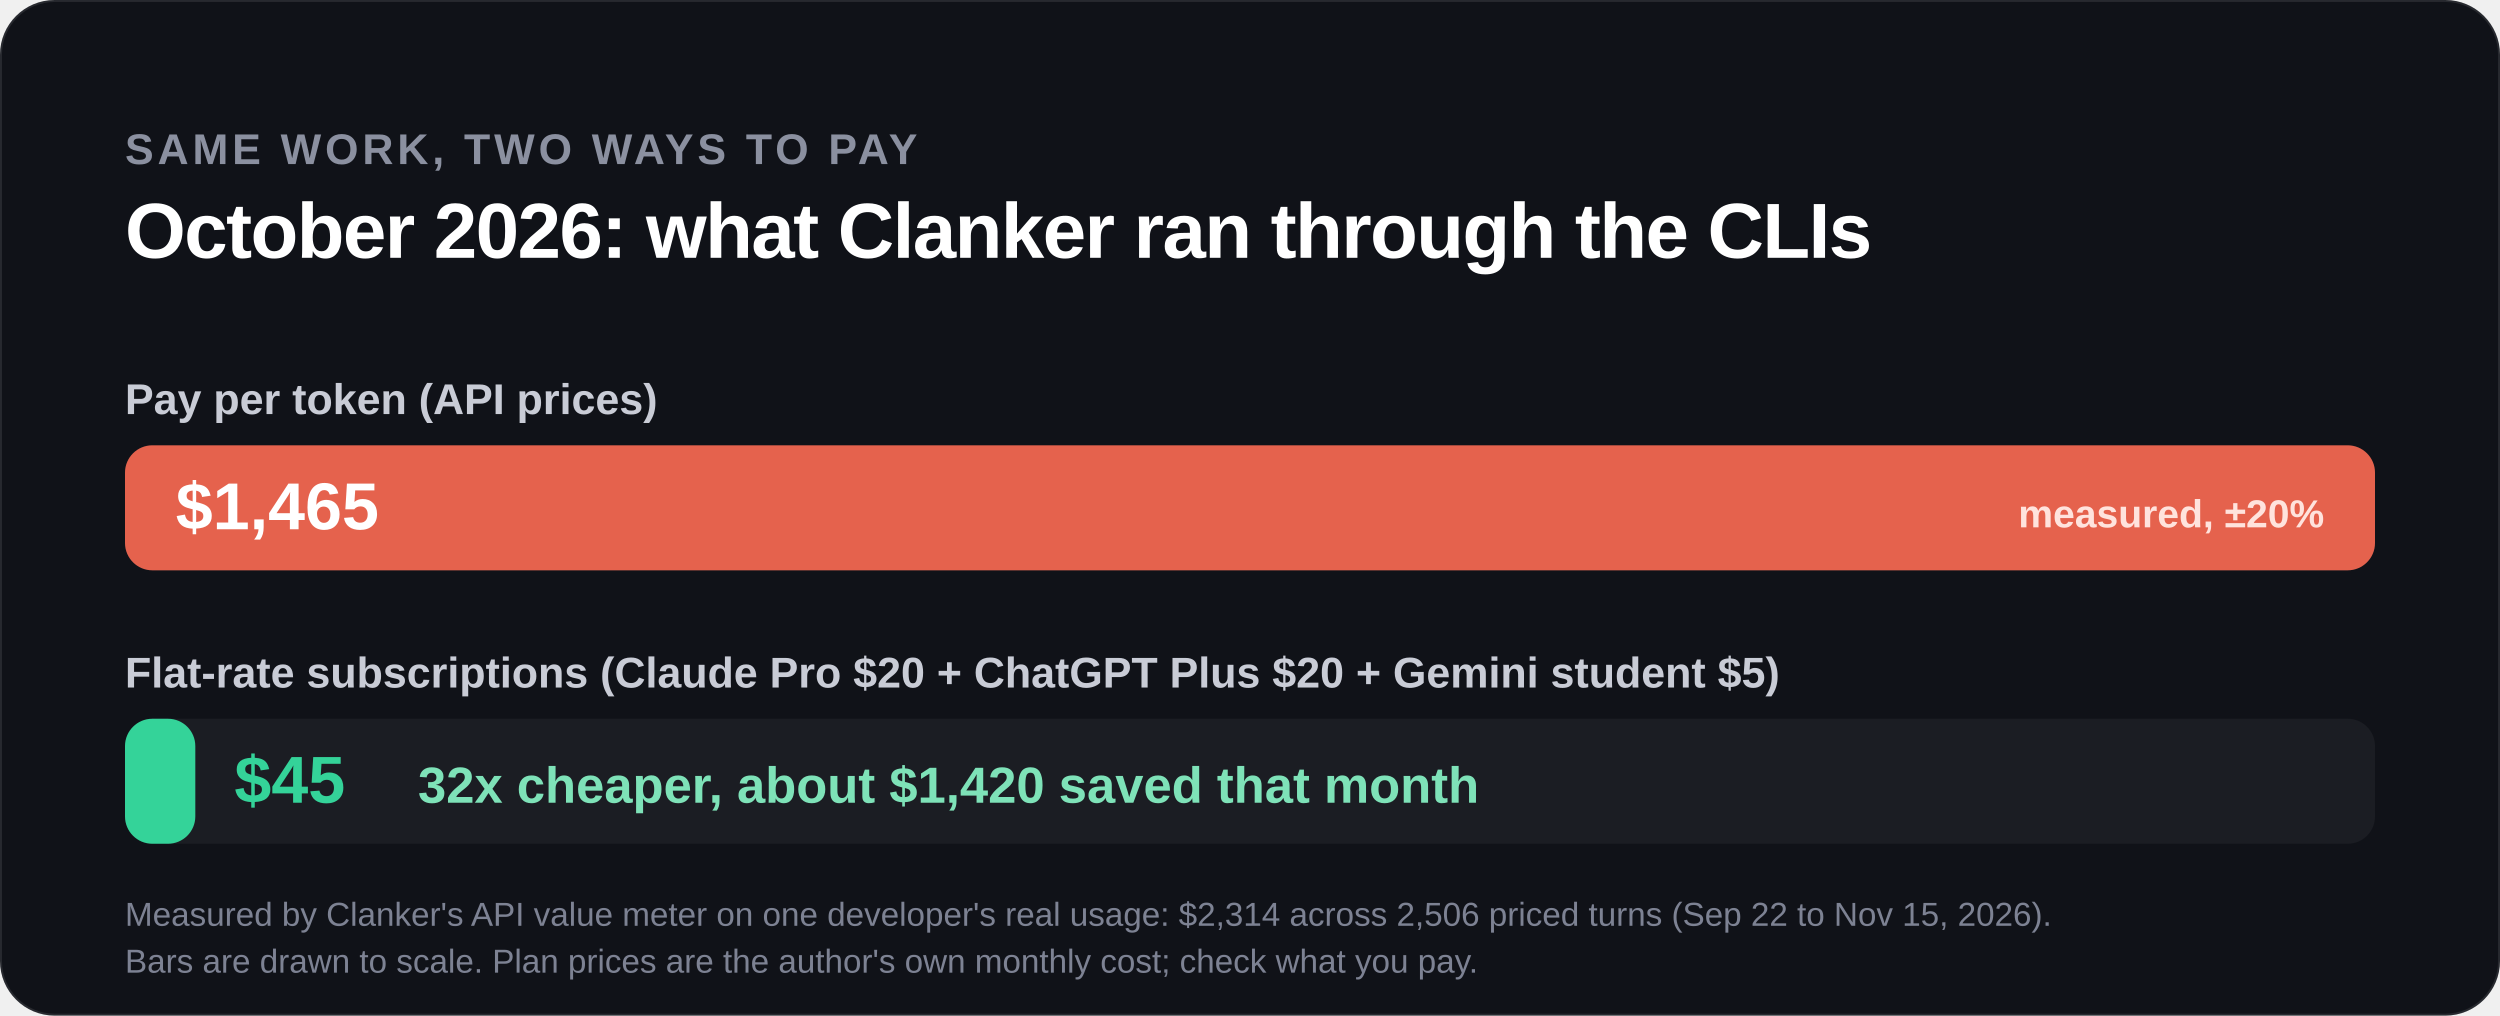
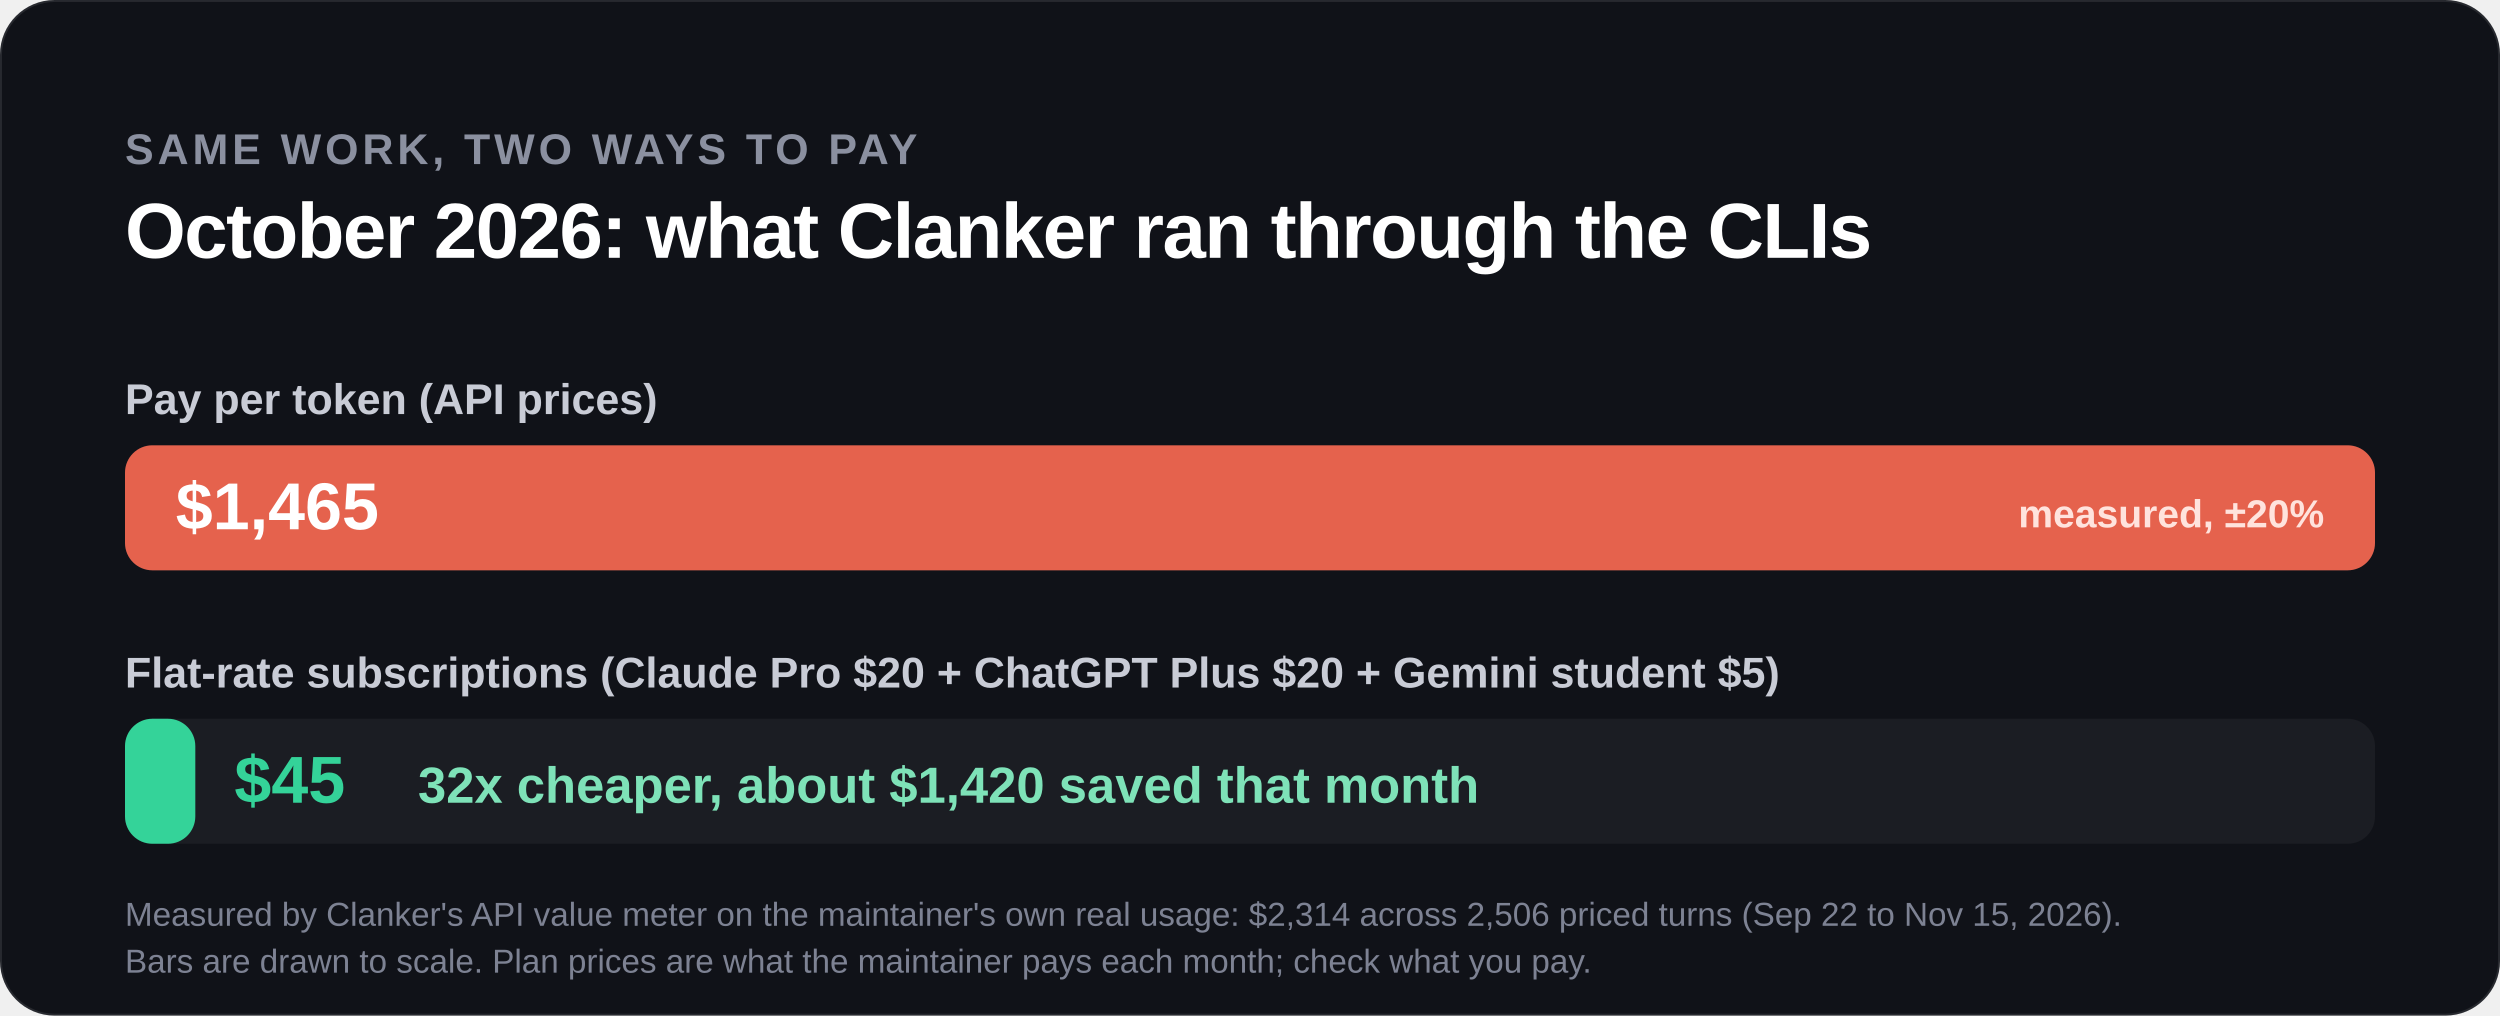
<svg xmlns="http://www.w3.org/2000/svg" viewBox="0 0 1280 520" width="1280" height="520" role="img" aria-label="October 2026 at pay-per-token API prices: 1,465 dollars. The same work on subscriptions at 45 dollars a month.">
  <rect width="1280" height="520" rx="28" fill="#101218" />
  <rect x="0.5" y="0.5" width="1279" height="519" rx="27.5" fill="none" stroke="#ffffff" stroke-opacity="0.10" />
  <g font-family="'Segoe UI','SF Pro Display','Helvetica Neue',Arial,sans-serif">
    <text x="64" y="84" font-size="22" font-weight="600" fill="#8b90a0" letter-spacing="2">SAME WORK, TWO WAYS TO PAY</text>
    <text x="64" y="132" font-size="40" font-weight="700" fill="#ffffff" letter-spacing="-0.8">October 2026: what Clanker ran through the CLIs</text>
    <text x="64" y="212" font-size="22" font-weight="600" fill="#c9ccd6">Pay per token (API prices)</text>
    <rect x="64" y="228" width="1152" height="64" rx="14" fill="#ffffff" fill-opacity="0.05" />
    <rect x="64" y="228" width="1152" height="64" rx="14" fill="#e5624d" />
    <text x="90" y="271" font-size="34" font-weight="700" fill="#ffffff">$1,465</text>
    <text x="1190" y="270" font-size="20" font-weight="600" fill="#ffe3dd" text-anchor="end">measured, ±20%</text>
    <text x="64" y="352" font-size="22" font-weight="600" fill="#c9ccd6">Flat-rate subscriptions (Claude Pro $20 + ChatGPT Plus $20 + Gemini student $5)</text>
    <rect x="64" y="368" width="1152" height="64" rx="14" fill="#ffffff" fill-opacity="0.05" />
    <rect x="64" y="368" width="36" height="64" rx="14" fill="#34d399" />
    <text x="120" y="411" font-size="34" font-weight="700" fill="#34d399">$45</text>
    <text x="214" y="411" font-size="26" font-weight="600" fill="#7ee2b8">32x cheaper, about $1,420 saved that month</text>
-     <text x="64" y="474" font-size="17" fill="#7d8293">Measured by Clanker's API value meter on one developer's real usage: $2,314 across 2,506 priced turns (Sep 22 to Nov 15, 2026).</text>
-     <text x="64" y="498" font-size="17" fill="#7d8293">Bars are drawn to scale. Plan prices are the author's own monthly cost; check what you pay.</text>
+     <text x="64" y="474" font-size="17" fill="#7d8293">Measured by Clanker's API value meter on the maintainer's own real usage: $2,314 across 2,506 priced turns (Sep 22 to Nov 15, 2026).</text>
+     <text x="64" y="498" font-size="17" fill="#7d8293">Bars are drawn to scale. Plan prices are what the maintainer pays each month; check what you pay.</text>
  </g>
</svg>
